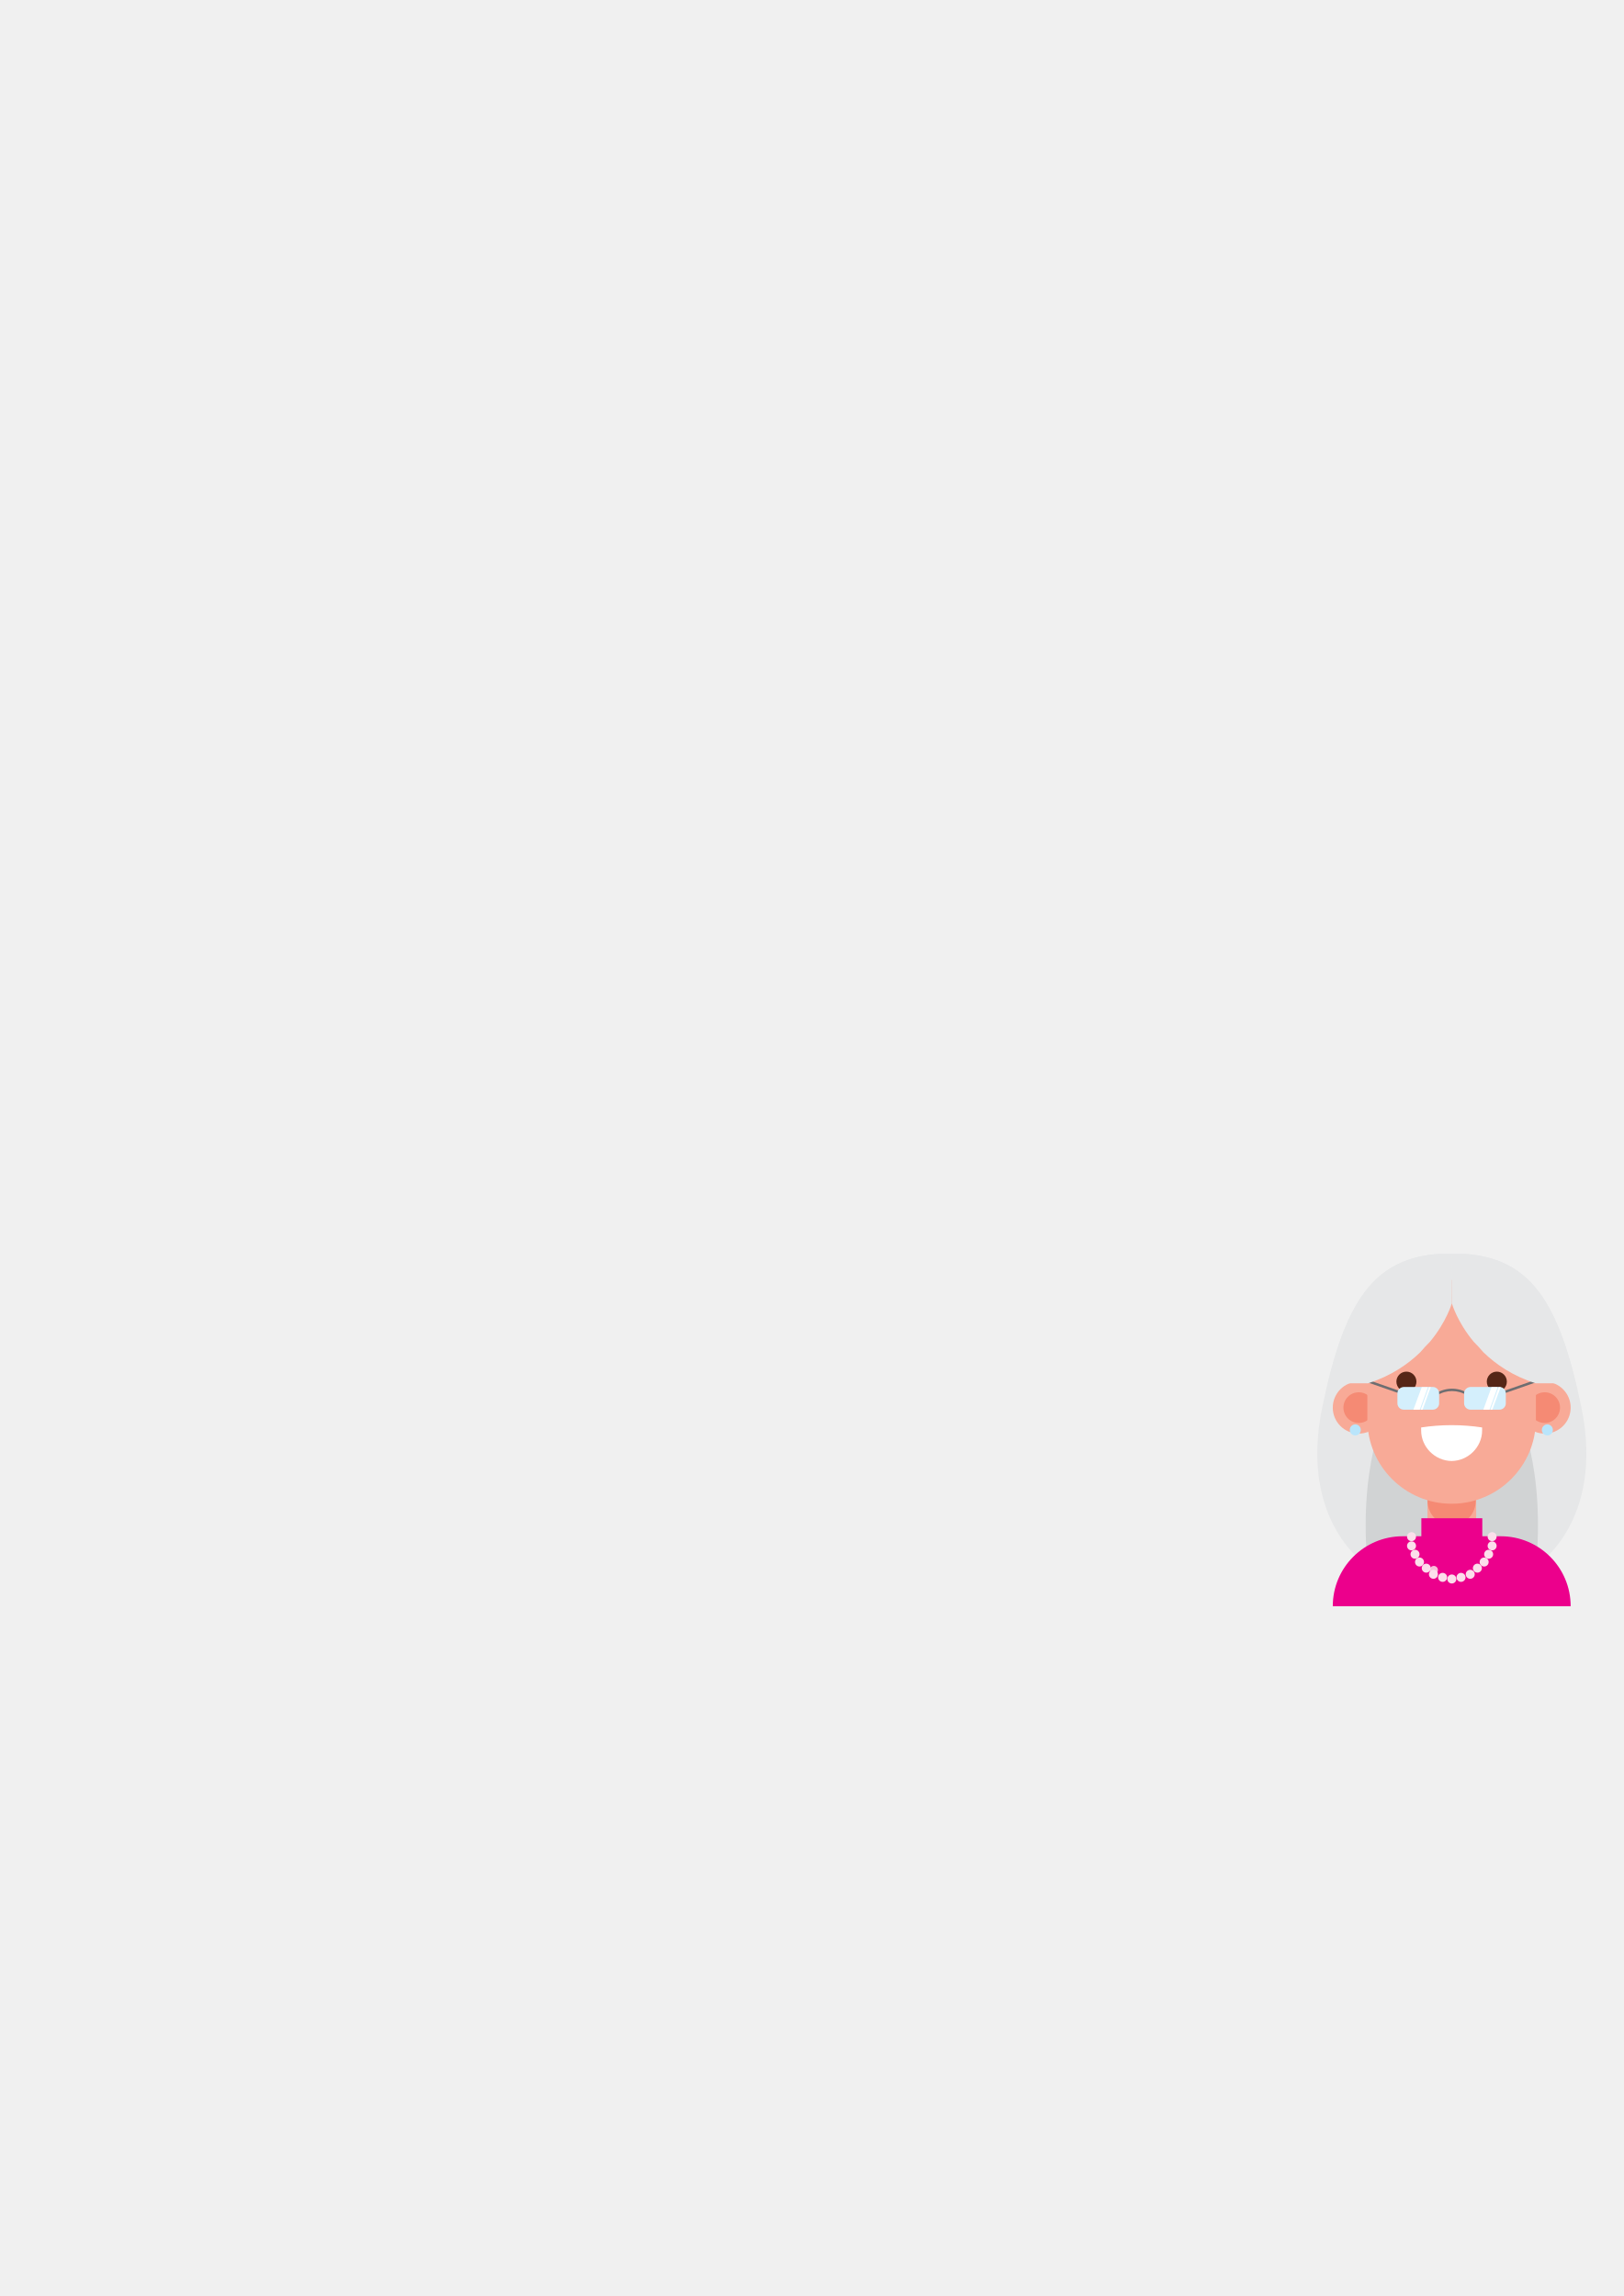
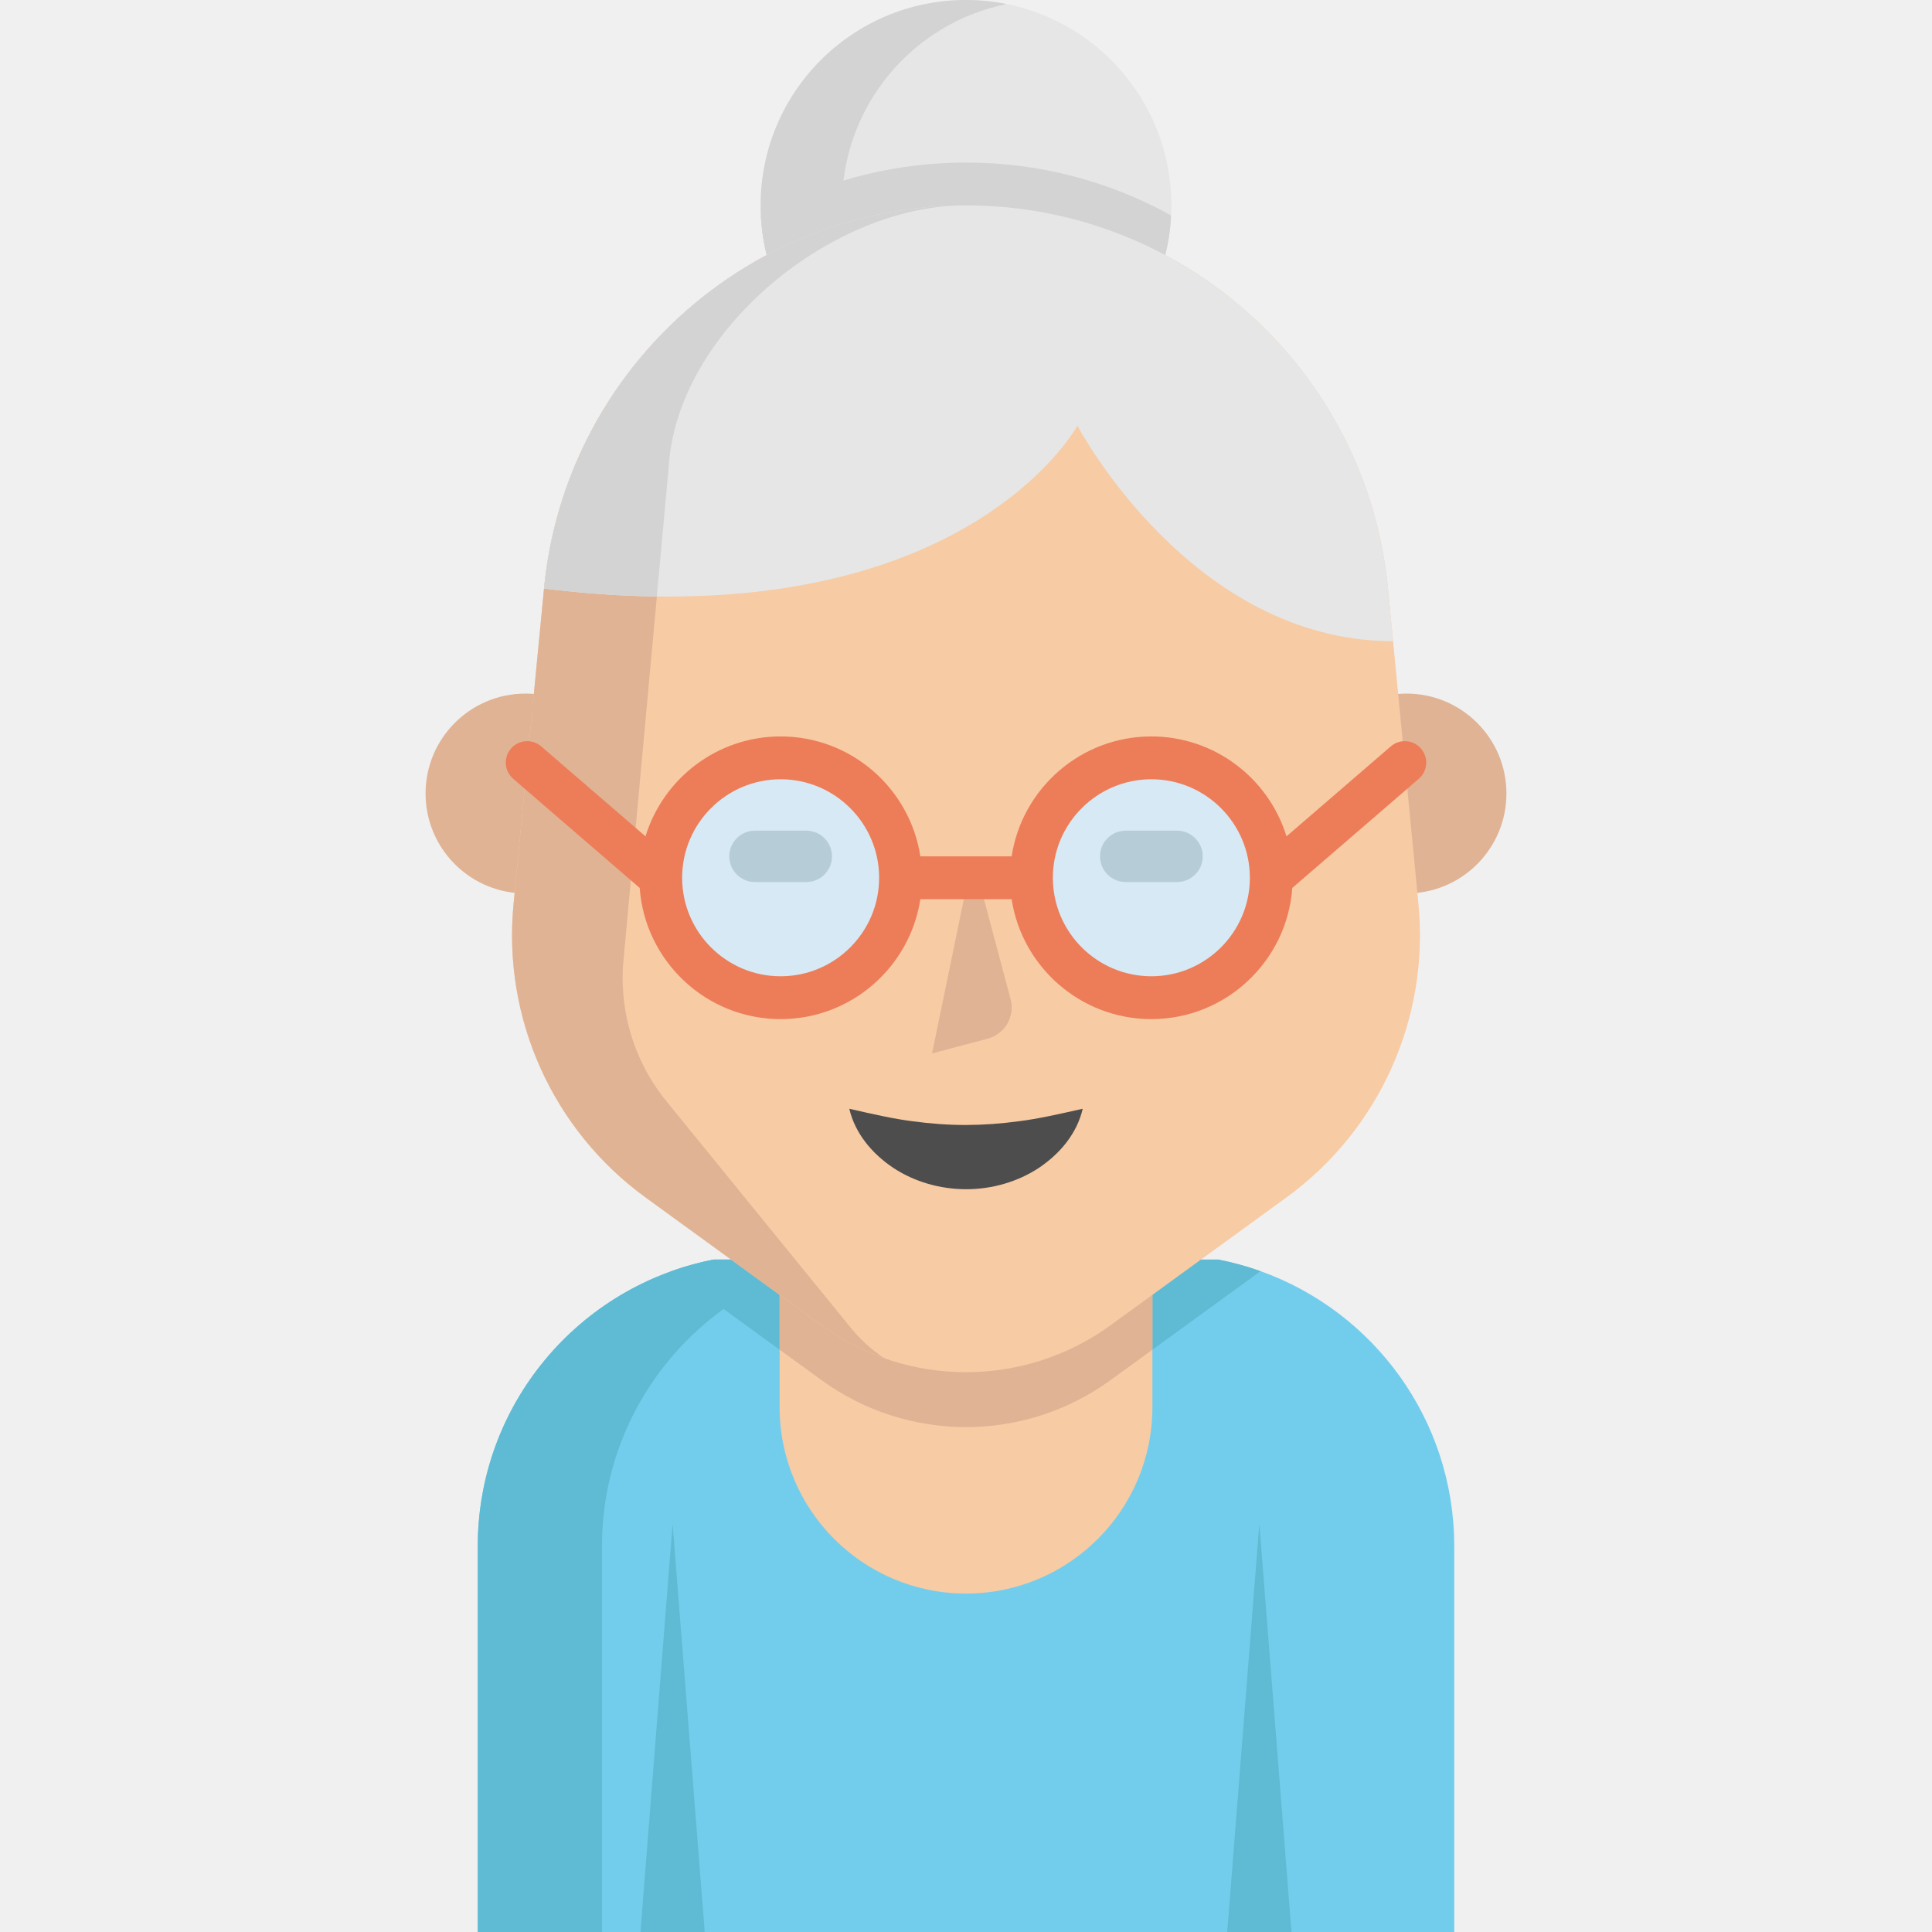
- <svg xmlns="http://www.w3.org/2000/svg" xml:space="preserve" width="2480px" height="3508px" version="1.1" style="shape-rendering:geometricPrecision; text-rendering:geometricPrecision; image-rendering:optimizeQuality; fill-rule:evenodd; clip-rule:evenodd" viewBox="0 0 2480 3507.43">
-   <defs>
-     <style type="text/css">
-    
-     .fil5 {fill:#562617}
-     .fil10 {fill:#6D6E71}
-     .fil7 {fill:#B9E5FB}
-     .fil0 {fill:#D1D3D4}
-     .fil11 {fill:#D4EFFC}
-     .fil1 {fill:#E6E7E8}
-     .fil2 {fill:#EC008C}
-     .fil4 {fill:#F58A74}
-     .fil3 {fill:#F8AA97}
-     .fil8 {fill:#F8C1D9}
-     .fil9 {fill:#FCDFEB}
-     .fil6 {fill:white}
-    
-   </style>
-   </defs>
-   <g id="Слой_x0020_1">
-     <g id="_2496702105824">
-       <path class="fil0" d="M2089.42 2392.23c0,0 54.06,49.68 127.8,49.68l0 -449.01 -141.86 76.56 -29.06 216.53 43.12 106.24z" />
-       <path class="fil0" d="M2345.95 2392.23c0,0 -54.05,49.68 -127.79,49.68l0 -449.01 141.85 76.56 29.38 216.84 -43.44 105.93z" />
-     </g>
-     <path class="fil1" d="M2019.75 2150.69c33.62,-164.33 79.29,-227.68 177.21,-235.14l20.89 0 0 107.04c0,0 -154.36,84.05 -128.74,369.64 0.31,0 -105.3,-65.93 -69.36,-241.54z" />
-     <path class="fil1" d="M2415.94 2150.69c-33.62,-164.33 -79.3,-227.68 -177.21,-235.14l-20.89 0 0 107.04c0,0 154.36,84.05 128.74,369.64 -0.31,0 105.3,-65.93 69.36,-241.54z" />
-     <path class="fil2" d="M2035.99 2453.78l0 0 363.39 0c0,-59.05 -47.8,-106.86 -106.86,-106.86l-149.67 0c-59.05,0 -106.86,47.81 -106.86,106.86zm363.39 0l0 0z" />
-     <g id="_2496702134368">
-       <path class="fil3" d="M2399.38 2150.38c0,21.91 -17.77,39.68 -39.68,39.68 -21.91,0 -39.68,-17.77 -39.68,-39.68 0,-21.91 17.77,-39.68 39.68,-39.68 21.91,0 39.68,17.77 39.68,39.68l0 0z" />
-       <path class="fil4" d="M2383.14 2150.38c0,12.94 -10.5,23.44 -23.44,23.44 -12.94,0 -23.43,-10.5 -23.43,-23.44 0,-12.94 10.49,-23.43 23.43,-23.43 12.94,0 23.44,10.49 23.44,23.43l0 0z" />
-     </g>
-     <path class="fil3" d="M2115.36 2150.38c0,21.91 -17.77,39.68 -39.69,39.68 -21.91,0 -39.68,-17.77 -39.68,-39.68 0,-21.91 17.77,-39.68 39.68,-39.68 21.92,0 39.69,17.77 39.69,39.68l0 0z" />
-     <path class="fil4" d="M2099.11 2150.38c0,12.94 -10.49,23.44 -23.44,23.44 -12.94,0 -23.43,-10.5 -23.43,-23.44 0,-12.94 10.49,-23.43 23.43,-23.43 12.95,0 23.44,10.49 23.44,23.43l0 0z" />
-     <path class="fil3" d="M2180.66 2232.25l0 120.92c0,20.31 16.56,37.18 37.18,37.18l0 0c20.31,0 37.19,-16.56 37.19,-37.18l0 -120.92 -74.37 0z" />
-     <path class="fil4" d="M2180.66 2292.55c0,20.31 16.25,37.5 36.56,37.81 0,0 0.31,0 0.31,0l0 0c0,0 0.32,0 0.32,0 20.31,0 36.55,-17.18 36.55,-37.81l0 -48.74 -73.74 0 0 48.74z" />
-     <path class="fil3" d="M2088.8 2041.65l0 126.86c0,70.92 57.49,128.73 128.73,128.73l0 0c70.93,0 128.74,-57.49 128.74,-128.73l0 -126.86c0,-47.81 -38.75,-86.55 -86.56,-86.55l-84.36 0c-47.81,0 -86.55,38.74 -86.55,86.55z" />
-     <path class="fil5" d="M2163.79 2110.7c0,8.45 -6.86,15.31 -15.31,15.31 -8.46,0 -15.31,-6.86 -15.31,-15.31 0,-8.46 6.85,-15.31 15.31,-15.31 8.45,0 15.31,6.85 15.31,15.31l0 0z" />
-     <path class="fil5" d="M2301.9 2110.7c0,8.45 -6.86,15.31 -15.31,15.31 0,0 0,0 0,0 -8.46,0 -15.32,-6.86 -15.32,-15.31 0,-8.46 6.86,-15.31 15.32,-15.31 0,0 0,0 0,0 8.45,0 15.31,6.85 15.31,15.31l0 0z" />
-     <path class="fil6" d="M2170.98 2180.69c0,1.56 0,3.13 0,4.69 0,25 20.93,46.24 46.55,46.56l0 0c25.62,-0.32 46.56,-21.56 46.56,-46.56 0,-1.56 0,-3.13 0,-4.69 -30.62,-4.69 -62.18,-4.69 -93.11,0z" />
-     <path class="fil7" d="M2372.2 2184.44c0,4.66 -3.78,8.44 -8.44,8.44 -4.66,0 -8.43,-3.78 -8.43,-8.44 0,-4.66 3.77,-8.44 8.43,-8.44 4.66,0 8.44,3.78 8.44,8.44l0 0z" />
-     <path class="fil7" d="M2078.8 2184.44c0,4.66 -3.78,8.44 -8.44,8.44 -4.66,0 -8.43,-3.78 -8.43,-8.44 0,-4.66 3.77,-8.44 8.43,-8.44 4.66,0 8.44,3.78 8.44,8.44l0 0z" />
-     <polygon class="fil2" points="2171.29,2319.42 2264.4,2319.42 2264.4,2400.35 2171.29,2400.35 " />
-     <path class="fil8" d="M2196.6 2398.48c0,3.45 -2.8,6.24 -6.25,6.24 -3.45,0 -6.25,-2.79 -6.25,-6.24 0,-3.46 2.8,-6.25 6.25,-6.25 3.45,0 6.25,2.79 6.25,6.25l0 0z" />
-     <g id="_2496632550672">
-       <path class="fil9" d="M2163.16 2347.55c0,3.79 -3.07,6.87 -6.87,6.87 -3.8,0 -6.87,-3.08 -6.87,-6.88 0,-3.79 3.07,-6.87 6.87,-6.87 3.8,0 6.87,3.08 6.87,6.87l0 0.01z" />
-       <path class="fil9" d="M2163.16 2361.61c0,3.79 -3.07,6.87 -6.87,6.87 -3.8,0 -6.87,-3.08 -6.87,-6.88 0,-3.79 3.07,-6.87 6.87,-6.87 3.8,0 6.87,3.08 6.87,6.87l0 0.01z" />
-       <path class="fil9" d="M2168.48 2374.42c0,3.79 -3.08,6.87 -6.88,6.87 -3.79,0 -6.87,-3.08 -6.87,-6.87 0,-3.8 3.08,-6.88 6.87,-6.88 3.8,0 6.88,3.08 6.88,6.88l0 0z" />
-       <path class="fil9" d="M2175.35 2386.29c0,3.79 -3.08,6.87 -6.87,6.87 -3.8,0 -6.88,-3.08 -6.88,-6.87 0,-3.8 3.08,-6.88 6.88,-6.88 3.79,0 6.87,3.08 6.87,6.88l0 0z" />
-       <path class="fil9" d="M2185.66 2395.66c0,3.8 -3.08,6.88 -6.87,6.88 -3.8,0 -6.88,-3.08 -6.88,-6.88 0,-3.79 3.08,-6.87 6.88,-6.87 3.79,0 6.87,3.08 6.87,6.87l0 0z" />
-       <path class="fil9" d="M2196.6 2405.04c0,3.79 -3.08,6.87 -6.88,6.87 -3.79,0 -6.87,-3.08 -6.87,-6.87 0,-3.8 3.08,-6.88 6.87,-6.88 3.8,0 6.88,3.08 6.88,6.88l0 0z" />
-       <path class="fil9" d="M2210.66 2409.73c0,3.79 -3.08,6.87 -6.88,6.87 -3.79,0 -6.87,-3.08 -6.87,-6.88 0,-3.79 3.08,-6.87 6.87,-6.87 3.8,0 6.88,3.08 6.88,6.87l0 0.01z" />
-       <path class="fil9" d="M2224.72 2412.22c0,3.8 -3.08,6.88 -6.87,6.88 -3.8,0 -6.88,-3.08 -6.88,-6.88 0,-3.79 3.08,-6.87 6.88,-6.87 3.79,0 6.87,3.08 6.87,6.87l0 0z" />
-     </g>
-     <path class="fil9" d="M2286.27 2347.55c0,3.79 -3.08,6.87 -6.87,6.87 -3.8,0 -6.88,-3.08 -6.88,-6.88 0,-3.79 3.08,-6.87 6.88,-6.87 3.79,0 6.87,3.08 6.87,6.87l0 0.01z" />
-     <path class="fil9" d="M2286.27 2361.61c0,3.79 -3.08,6.87 -6.87,6.87 -3.8,0 -6.88,-3.08 -6.88,-6.88 0,-3.79 3.08,-6.87 6.88,-6.87 3.79,0 6.87,3.08 6.87,6.87l0 0.01z" />
-     <path class="fil9" d="M2280.96 2374.42c0,3.79 -3.08,6.87 -6.87,6.87 -3.8,0 -6.88,-3.08 -6.88,-6.87 0,-3.8 3.08,-6.88 6.88,-6.88 3.79,0 6.87,3.08 6.87,6.88l0 0z" />
-     <path class="fil9" d="M2274.09 2386.29c0,3.79 -3.08,6.87 -6.88,6.87 -3.79,0 -6.87,-3.08 -6.87,-6.87 0,-3.8 3.08,-6.88 6.87,-6.88 3.8,0 6.88,3.08 6.88,6.88l0 0z" />
-     <path class="fil9" d="M2263.78 2395.66c0,3.8 -3.08,6.88 -6.88,6.88 -3.79,0 -6.87,-3.08 -6.87,-6.88 0,-3.79 3.08,-6.87 6.87,-6.87 3.8,0 6.88,3.08 6.88,6.87l0 0z" />
-     <path class="fil9" d="M2252.84 2405.04c0,3.79 -3.08,6.87 -6.87,6.87 -3.8,0 -6.88,-3.08 -6.88,-6.87 0,-3.8 3.08,-6.88 6.88,-6.88 3.79,0 6.87,3.08 6.87,6.88l0 0z" />
-     <path class="fil9" d="M2238.78 2409.73c0,3.79 -3.08,6.87 -6.87,6.87 -3.8,0 -6.88,-3.08 -6.88,-6.88 0,-3.79 3.08,-6.87 6.88,-6.87 3.79,0 6.87,3.08 6.87,6.87l0 0.01z" />
-     <g id="_2496705073904">
-       <g>
-         <polygon class="fil10" points="2292.65,2126.53 2346.04,2107.87 2347.28,2111.41 2293.89,2130.07 " />
-       </g>
-       <g>
-         <polygon class="fil10" points="2088.07,2111.39 2089.31,2107.85 2142.69,2126.51 2141.46,2130.05 " />
-       </g>
-     </g>
-     <path class="fil10" d="M2240.97 2131.64c-14.06,-8.75 -31.56,-8.75 -45.62,0l-1.88 -3.13c15.31,-9.37 34.06,-9.37 49.37,0l-1.87 3.13z" />
-     <path class="fil11" d="M2134.73 2128.51l0 15.31c0,5.31 4.37,9.69 9.69,9.69l44.37 0c5.31,0 9.68,-4.38 9.68,-9.69l0 -15.31c0,-5.31 -4.37,-9.69 -9.68,-9.69l-44.37 0c-5.31,0.32 -9.69,4.38 -9.69,9.69z" />
-     <path class="fil11" d="M2236.59 2128.51l0 15.31c0,5.31 4.38,9.69 9.69,9.69l44.37 0c5.31,0 9.68,-4.38 9.68,-9.69l0 -15.31c0,-5.31 -4.37,-9.69 -9.68,-9.69l-44.37 0c-5.31,0.32 -9.69,4.38 -9.69,9.69z" />
-     <polygon class="fil6" points="2278.46,2119.14 2265.96,2153.51 2275.34,2153.51 2287.84,2119.14 " />
-     <polygon class="fil6" points="2289.4,2119.14 2276.9,2153.51 2279.71,2153.51 2292.52,2119.14 " />
-     <polygon class="fil6" points="2171.91,2119.14 2159.1,2153.51 2168.79,2153.51 2181.29,2119.14 " />
-     <polygon class="fil6" points="2182.85,2119.14 2170.35,2153.51 2173.16,2153.51 2185.66,2119.14 " />
-     <path class="fil1" d="M2217.54 1915.55l0.31 75.48c0,0 8.12,28.43 33.43,58.74 4.69,4.69 9.68,10 15,16.25 19.06,18.43 44.99,36.24 79.67,47.18l61.25 0c-32.59,-136.44 -78.45,-190.8 -168.85,-197.65l-20.81 0z" />
-     <path class="fil1" d="M2218.15 1915.55l-0.31 75.48c0,0 -8.12,28.43 -33.43,58.74 -4.69,4.69 -9.69,10 -15,16.25 -19.06,18.43 -44.99,36.24 -79.67,47.18l-61.25 0c32.88,-136.44 78.76,-190.8 168.91,-197.65l20.75 0z" />
+ <svg xmlns="http://www.w3.org/2000/svg" version="1.1" id="Layer_1" x="0px" y="0px" viewBox="0 0 512 512" style="enable-background:new 0 0 512 512;" xml:space="preserve">
+   <path style="fill:#E6E6E6;" d="M310.426,54.424c0,0.897-0.023,1.782-0.068,2.667c-1.385,28.829-25.197,51.767-54.355,51.767  c-29.169,0-52.982-22.938-54.366-51.767c-0.045-0.885-0.068-1.771-0.068-2.667c0-30.055,24.368-54.423,54.434-54.423  C286.058,0.001,310.426,24.369,310.426,54.424z" />
+   <path style="fill:#D3D3D3;" d="M223.137,54.426c0-26.367,18.751-48.351,43.644-53.354C263.296,0.372,259.691,0,256,0  c-30.059,0-54.426,24.367-54.426,54.426s24.367,54.426,54.426,54.426c3.692,0,7.297-0.372,10.782-1.073  C241.889,102.777,223.137,80.794,223.137,54.426z" />
+   <path style="fill:#72CDED;" d="M385.393,409.768v102.229H126.614V409.768c0-33.596,21.417-62.209,51.336-72.901  c3.609-1.283,7.332-2.315,11.168-3.064h133.771c3.836,0.749,7.559,1.782,11.168,3.064  C363.976,347.558,385.393,376.173,385.393,409.768z" />
+   <g>
+     <path style="fill:#5FBAD3;" d="M222.03,333.806h-32.915c-35.616,6.935-62.504,38.317-62.504,75.965V512h32.915V409.771   C159.525,372.123,186.413,340.741,222.03,333.806z" />
+     <path style="fill:#5FBAD3;" d="M334.057,336.868l-39.748,28.874c-22.847,16.594-53.776,16.594-76.612,0l-39.748-28.874   c3.609-1.283,7.332-2.315,11.168-3.065h133.771C326.725,334.552,330.448,335.585,334.057,336.868z" />
  </g>
+   <g>
+     <path style="fill:#E0B394;" d="M138.057,236.745c-14.074-0.624-25.276-12.235-25.276-26.457c0-14.619,11.849-26.479,26.479-26.479   c1.317,0,2.61,0.091,3.882,0.284" />
+     <path style="fill:#E0B394;" d="M373.932,236.745c14.074-0.624,25.288-12.235,25.288-26.457c0-14.619-11.861-26.479-26.491-26.479   c-1.317,0-2.622,0.102-3.882,0.284" />
+   </g>
+   <path style="fill:#F7CBA4;" d="M305.398,309.866v63.049c0,27.285-22.121,49.395-49.395,49.395c-27.285,0-49.395-22.11-49.395-49.395  v-63.049H305.398z" />
+   <path style="fill:#E0B394;" d="M305.398,309.866v47.817l-11.089,8.058c-22.847,16.605-53.776,16.605-76.612,0l-11.089-8.058v-47.817  H305.398z" />
+   <path style="fill:#F7CBA4;" d="M217.693,351.204l-46.59-33.85c-24.62-17.888-37.939-47.468-35.012-77.76l8.081-83.624  C149.737,98.375,198.137,54.426,256,54.426l0,0c57.863,0,106.263,43.948,111.829,101.544l8.081,83.624  c2.927,30.292-10.391,59.871-35.012,77.76l-46.59,33.85C271.464,367.8,240.535,367.8,217.693,351.204z" />
+   <path style="fill:#E0B394;" d="M165.083,256.074c-0.783,13.245,3.53,26.275,12.065,36.433l48.695,59.837  c2.542,3.03,5.425,5.573,8.547,7.604c-5.857-2.043-11.486-4.971-16.696-8.751l-46.592-33.846  c-24.618-17.888-37.932-47.466-35.003-77.759l8.07-83.626c5.516-57.034,53.027-100.685,110.151-101.514  c-35.185,0.851-75.027,34.016-77.104,69.337L165.083,256.074z" />
+   <path style="fill:#D3D3D3;" d="M310.358,57.091c-1.385,28.829-25.197,51.767-54.355,51.767c-29.169,0-52.982-22.938-54.366-51.767  c15.425-8.535,33.017-13.541,51.665-13.983c0.34-0.011,0.681-0.011,1.021-0.011c0.556-0.023,1.112-0.023,1.68-0.023  C275.65,43.074,294.207,48.136,310.358,57.091z" />
+   <path style="fill:#E6E6E6;" d="M369.185,169.924c-53.674,0-83.661-57.113-83.661-57.113s-25.061,46.365-111.457,45.264  c-9.25-0.114-19.181-0.783-29.884-2.1h-0.011C149.654,99.27,196.643,55.8,253.302,54.46c0.34-0.011,0.681-0.011,1.021-0.011  c0.556-0.023,1.112-0.023,1.68-0.023c28.931,0,55.501,10.987,75.523,29.169c20.033,18.194,33.528,43.572,36.309,72.379  L369.185,169.924z" />
+   <path style="fill:#D3D3D3;" d="M254.324,54.449c-35.185,0.851-75.035,34.016-77.112,69.337l-3.144,34.288  c-9.25-0.113-19.181-0.783-29.884-2.1h-0.011C149.654,99.27,196.643,55.8,253.302,54.461  C253.643,54.449,253.983,54.449,254.324,54.449z" />
+   <g>
+     <circle style="fill:#D7E9F4;" cx="305.12" cy="232.617" r="31.78" />
+     <circle style="fill:#D7E9F4;" cx="206.875" cy="232.617" r="31.78" />
+   </g>
+   <g>
+     <path style="fill:#B6CDD8;" d="M311.93,233.754h-13.615c-3.76,0-6.81-3.049-6.81-6.81s3.05-6.81,6.81-6.81h13.615   c3.76,0,6.81,3.049,6.81,6.81S315.692,233.754,311.93,233.754z" />
+     <path style="fill:#B6CDD8;" d="M213.684,233.754h-13.615c-3.76,0-6.81-3.049-6.81-6.81s3.05-6.81,6.81-6.81h13.615   c3.76,0,6.81,3.049,6.81,6.81S217.444,233.754,213.684,233.754z" />
+   </g>
+   <path style="fill:#E0B394;" d="M247.001,279.177l14.775-3.936c4.551-1.212,7.257-5.885,6.045-10.436l-10.069-37.791" />
+   <path style="fill:#ED7C58;" d="M376.582,198.384c-2.048-2.372-5.631-2.637-8.004-0.589l-27.644,23.851  c-4.702-15.314-18.976-26.482-35.811-26.482c-18.724,0-34.283,13.811-37.025,31.78h-24.197c-2.743-17.969-18.302-31.78-37.025-31.78  c-16.835,0-31.109,11.167-35.811,26.482l-27.644-23.851c-2.372-2.048-5.956-1.783-8.004,0.589c-2.048,2.373-1.783,5.956,0.59,8.004  l33.522,28.922c1.386,19.399,17.6,34.764,37.347,34.764c18.724,0,34.283-13.811,37.025-31.78h24.197  c2.743,17.969,18.302,31.78,37.025,31.78c19.747,0,35.962-15.363,37.347-34.764l33.522-28.922  C378.365,204.34,378.63,200.757,376.582,198.384z M206.876,258.723c-14.394,0-26.105-11.711-26.105-26.105  s11.711-26.105,26.105-26.105s26.105,11.711,26.105,26.105S221.27,258.723,206.876,258.723z M305.124,258.723  c-14.394,0-26.105-11.711-26.105-26.105s11.711-26.105,26.105-26.105c14.394,0,26.105,11.711,26.105,26.105  S319.518,258.723,305.124,258.723z" />
+   <g>
+     <polygon style="fill:#5FBAD3;" points="186.757,511.997 169.732,511.997 178.245,403.855  " />
+     <polygon style="fill:#5FBAD3;" points="342.252,511.997 325.227,511.997 333.739,403.855  " />
+   </g>
+   <path style="fill:#4D4D4D;" d="M225.071,293.835c6.563,1.494,11.73,2.673,16.745,3.309c4.96,0.668,9.561,0.993,14.184,0.991  c4.623-0.018,9.22-0.34,14.175-1.014c5.01-0.638,10.175-1.808,16.754-3.287c-1.535,6.607-6.055,11.937-11.629,15.672  c-5.622,3.714-12.47,5.66-19.299,5.65c-6.829-0.009-13.673-1.954-19.29-5.673C231.139,305.747,226.622,300.425,225.071,293.835z" />
+   <g>
+ </g>
+   <g>
+ </g>
+   <g>
+ </g>
+   <g>
+ </g>
+   <g>
+ </g>
+   <g>
+ </g>
+   <g>
+ </g>
+   <g>
+ </g>
+   <g>
+ </g>
+   <g>
+ </g>
+   <g>
+ </g>
+   <g>
+ </g>
+   <g>
+ </g>
+   <g>
+ </g>
+   <g>
+ </g>
</svg>
